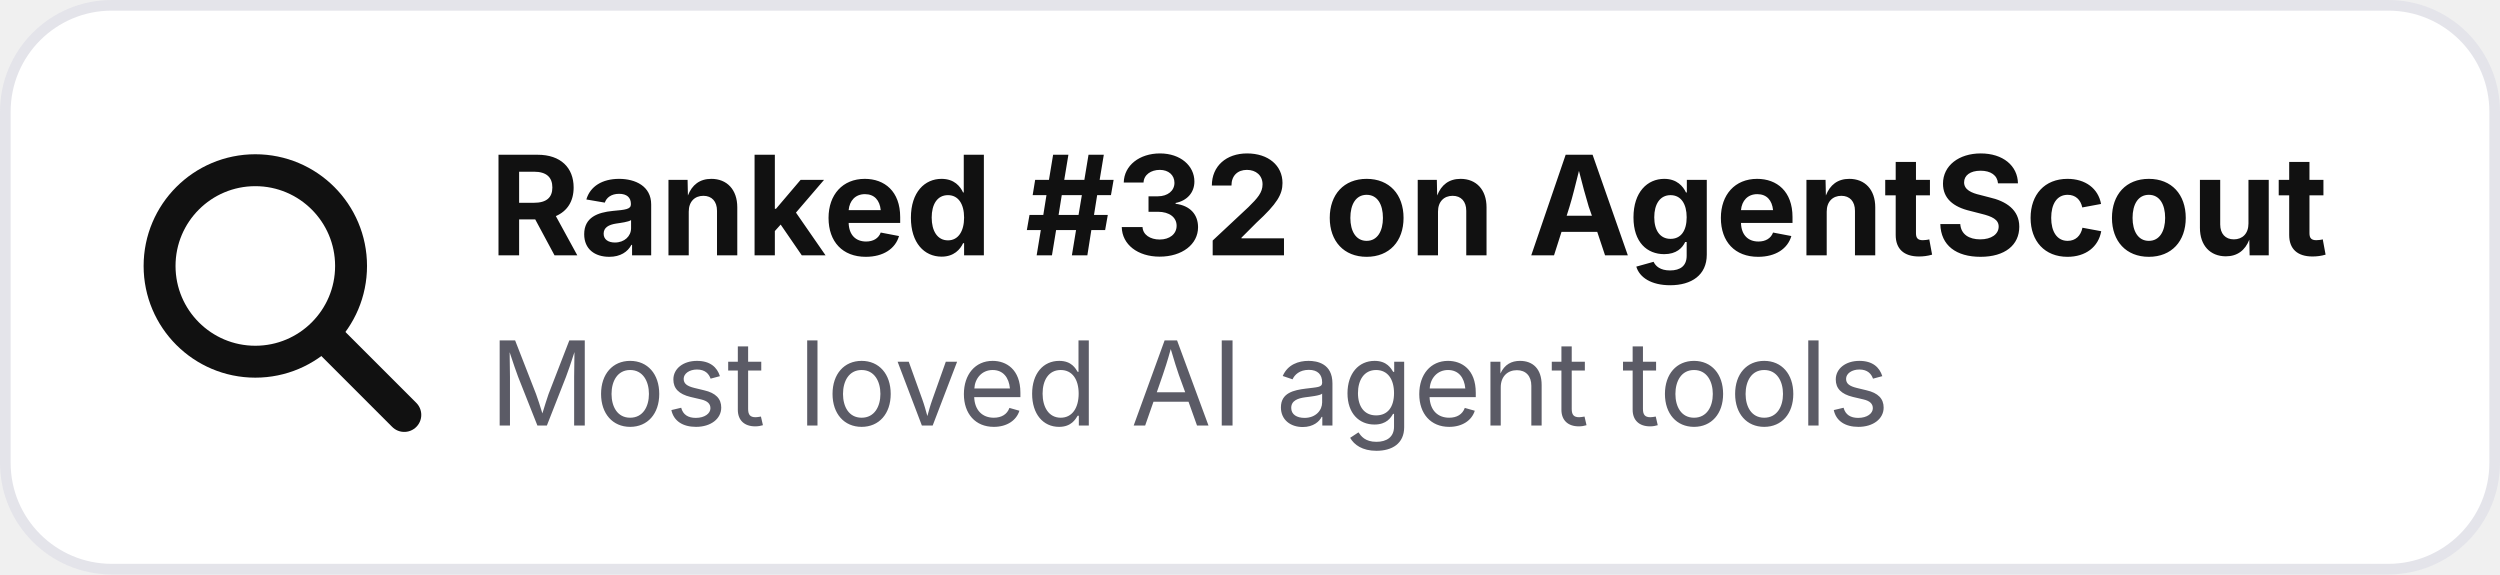
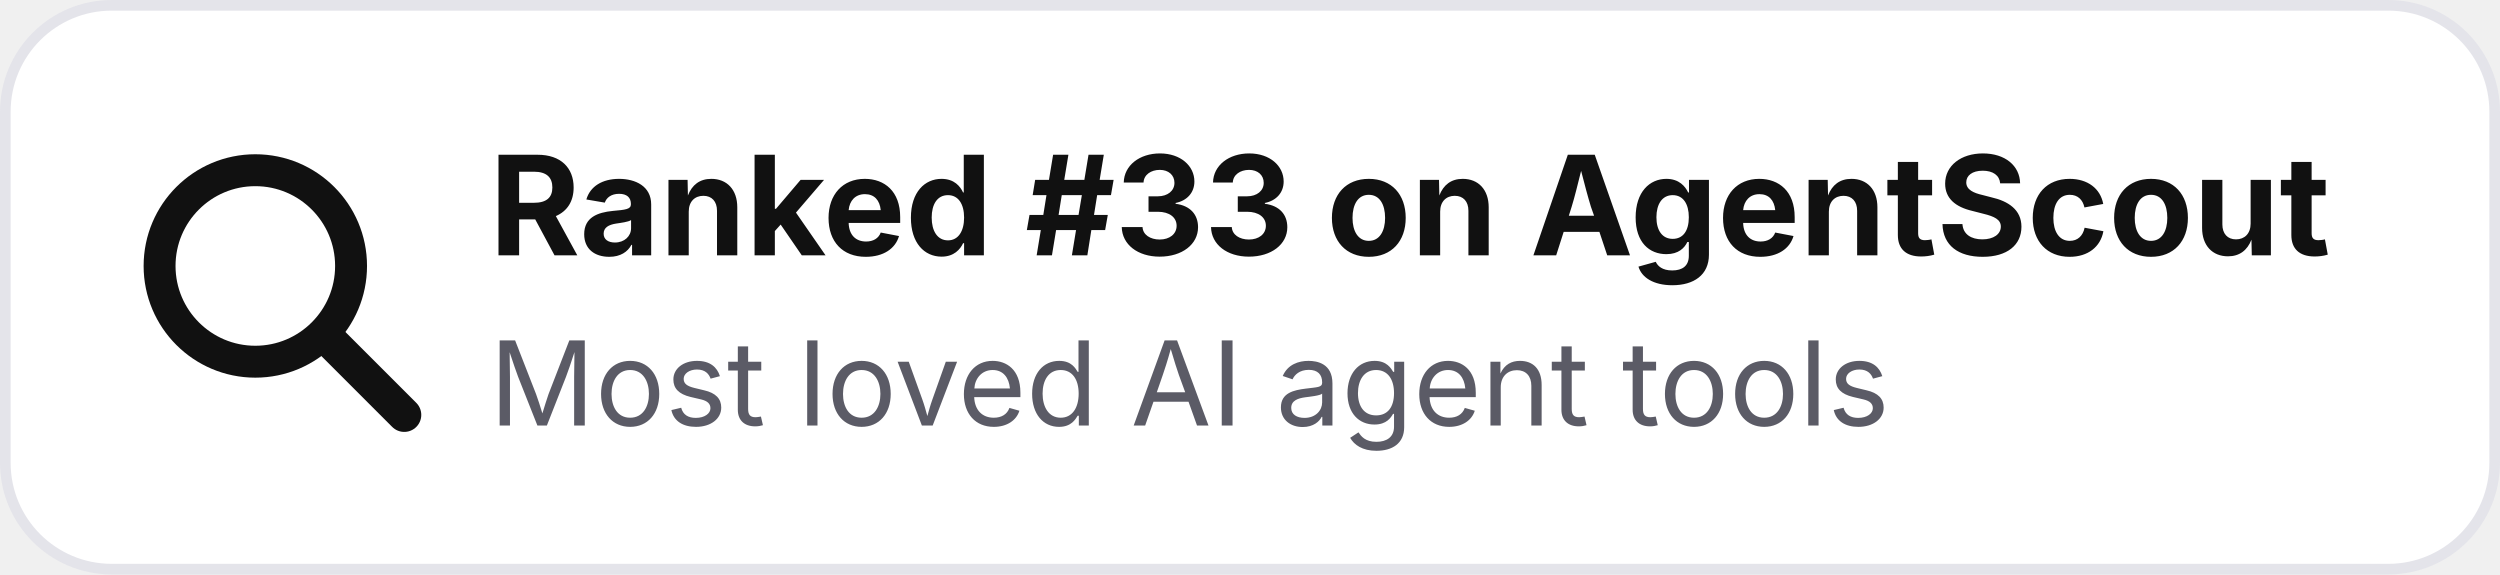
- <svg xmlns="http://www.w3.org/2000/svg" width="235" height="54" viewBox="0 0 235 54" role="img" aria-label="Ranked #32 on AgentScout">
+ <svg xmlns="http://www.w3.org/2000/svg" width="235" height="54" viewBox="0 0 235 54" role="img" aria-label="Ranked #33 on AgentScout">
  <rect x=".5" y=".5" width="234" height="53" rx="10" fill="#ffffff" stroke="#e4e4ea" />
  <circle cx="24" cy="25" r="9" fill="none" stroke="#111111" stroke-width="3" />
  <path d="M31 32l7 7" stroke="#111111" stroke-width="3.2" stroke-linecap="round" />
-   <text x="46" y="24" font-family="Inter,Segoe UI,Arial,sans-serif" font-size="13" font-weight="700" fill="#111111">Ranked #32 on AgentScout</text>
+   <text x="46" y="24" font-family="Inter,Segoe UI,Arial,sans-serif" font-size="13" font-weight="700" fill="#111111">Ranked #33 on AgentScout</text>
  <text x="46" y="40" font-family="Inter,Segoe UI,Arial,sans-serif" font-size="11" fill="#5b5b66">Most loved AI agent tools</text>
</svg>
